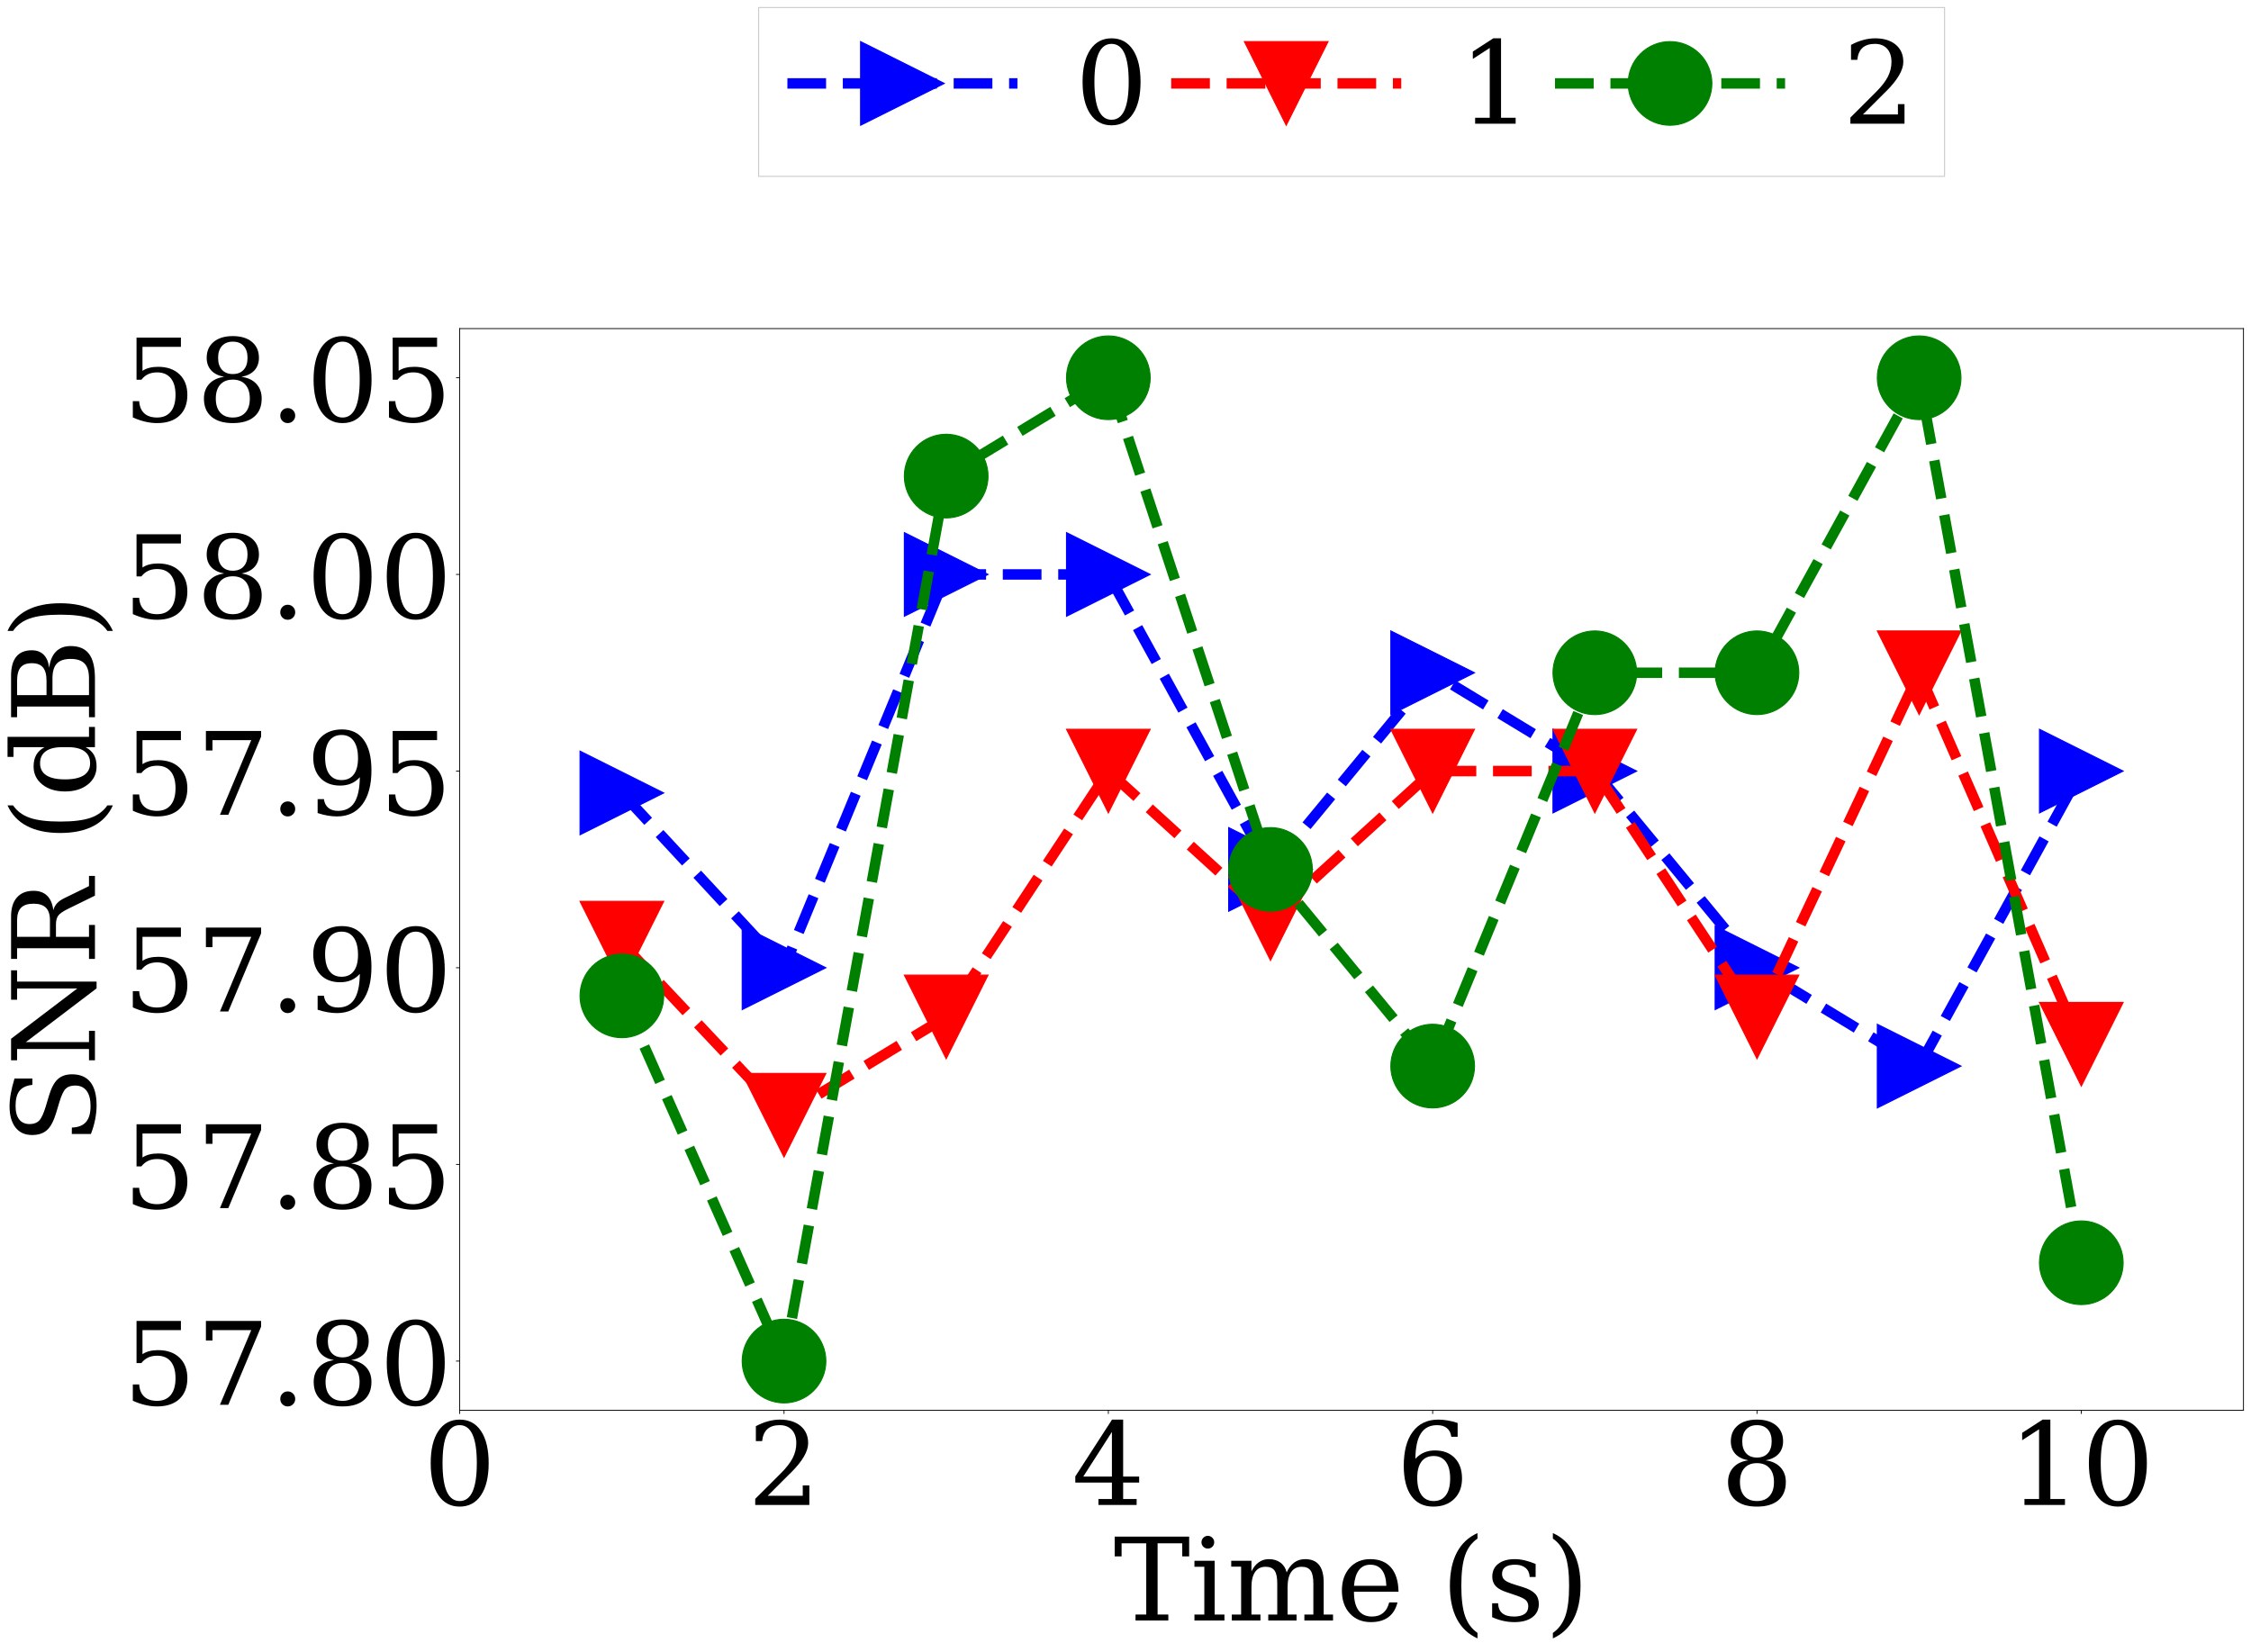
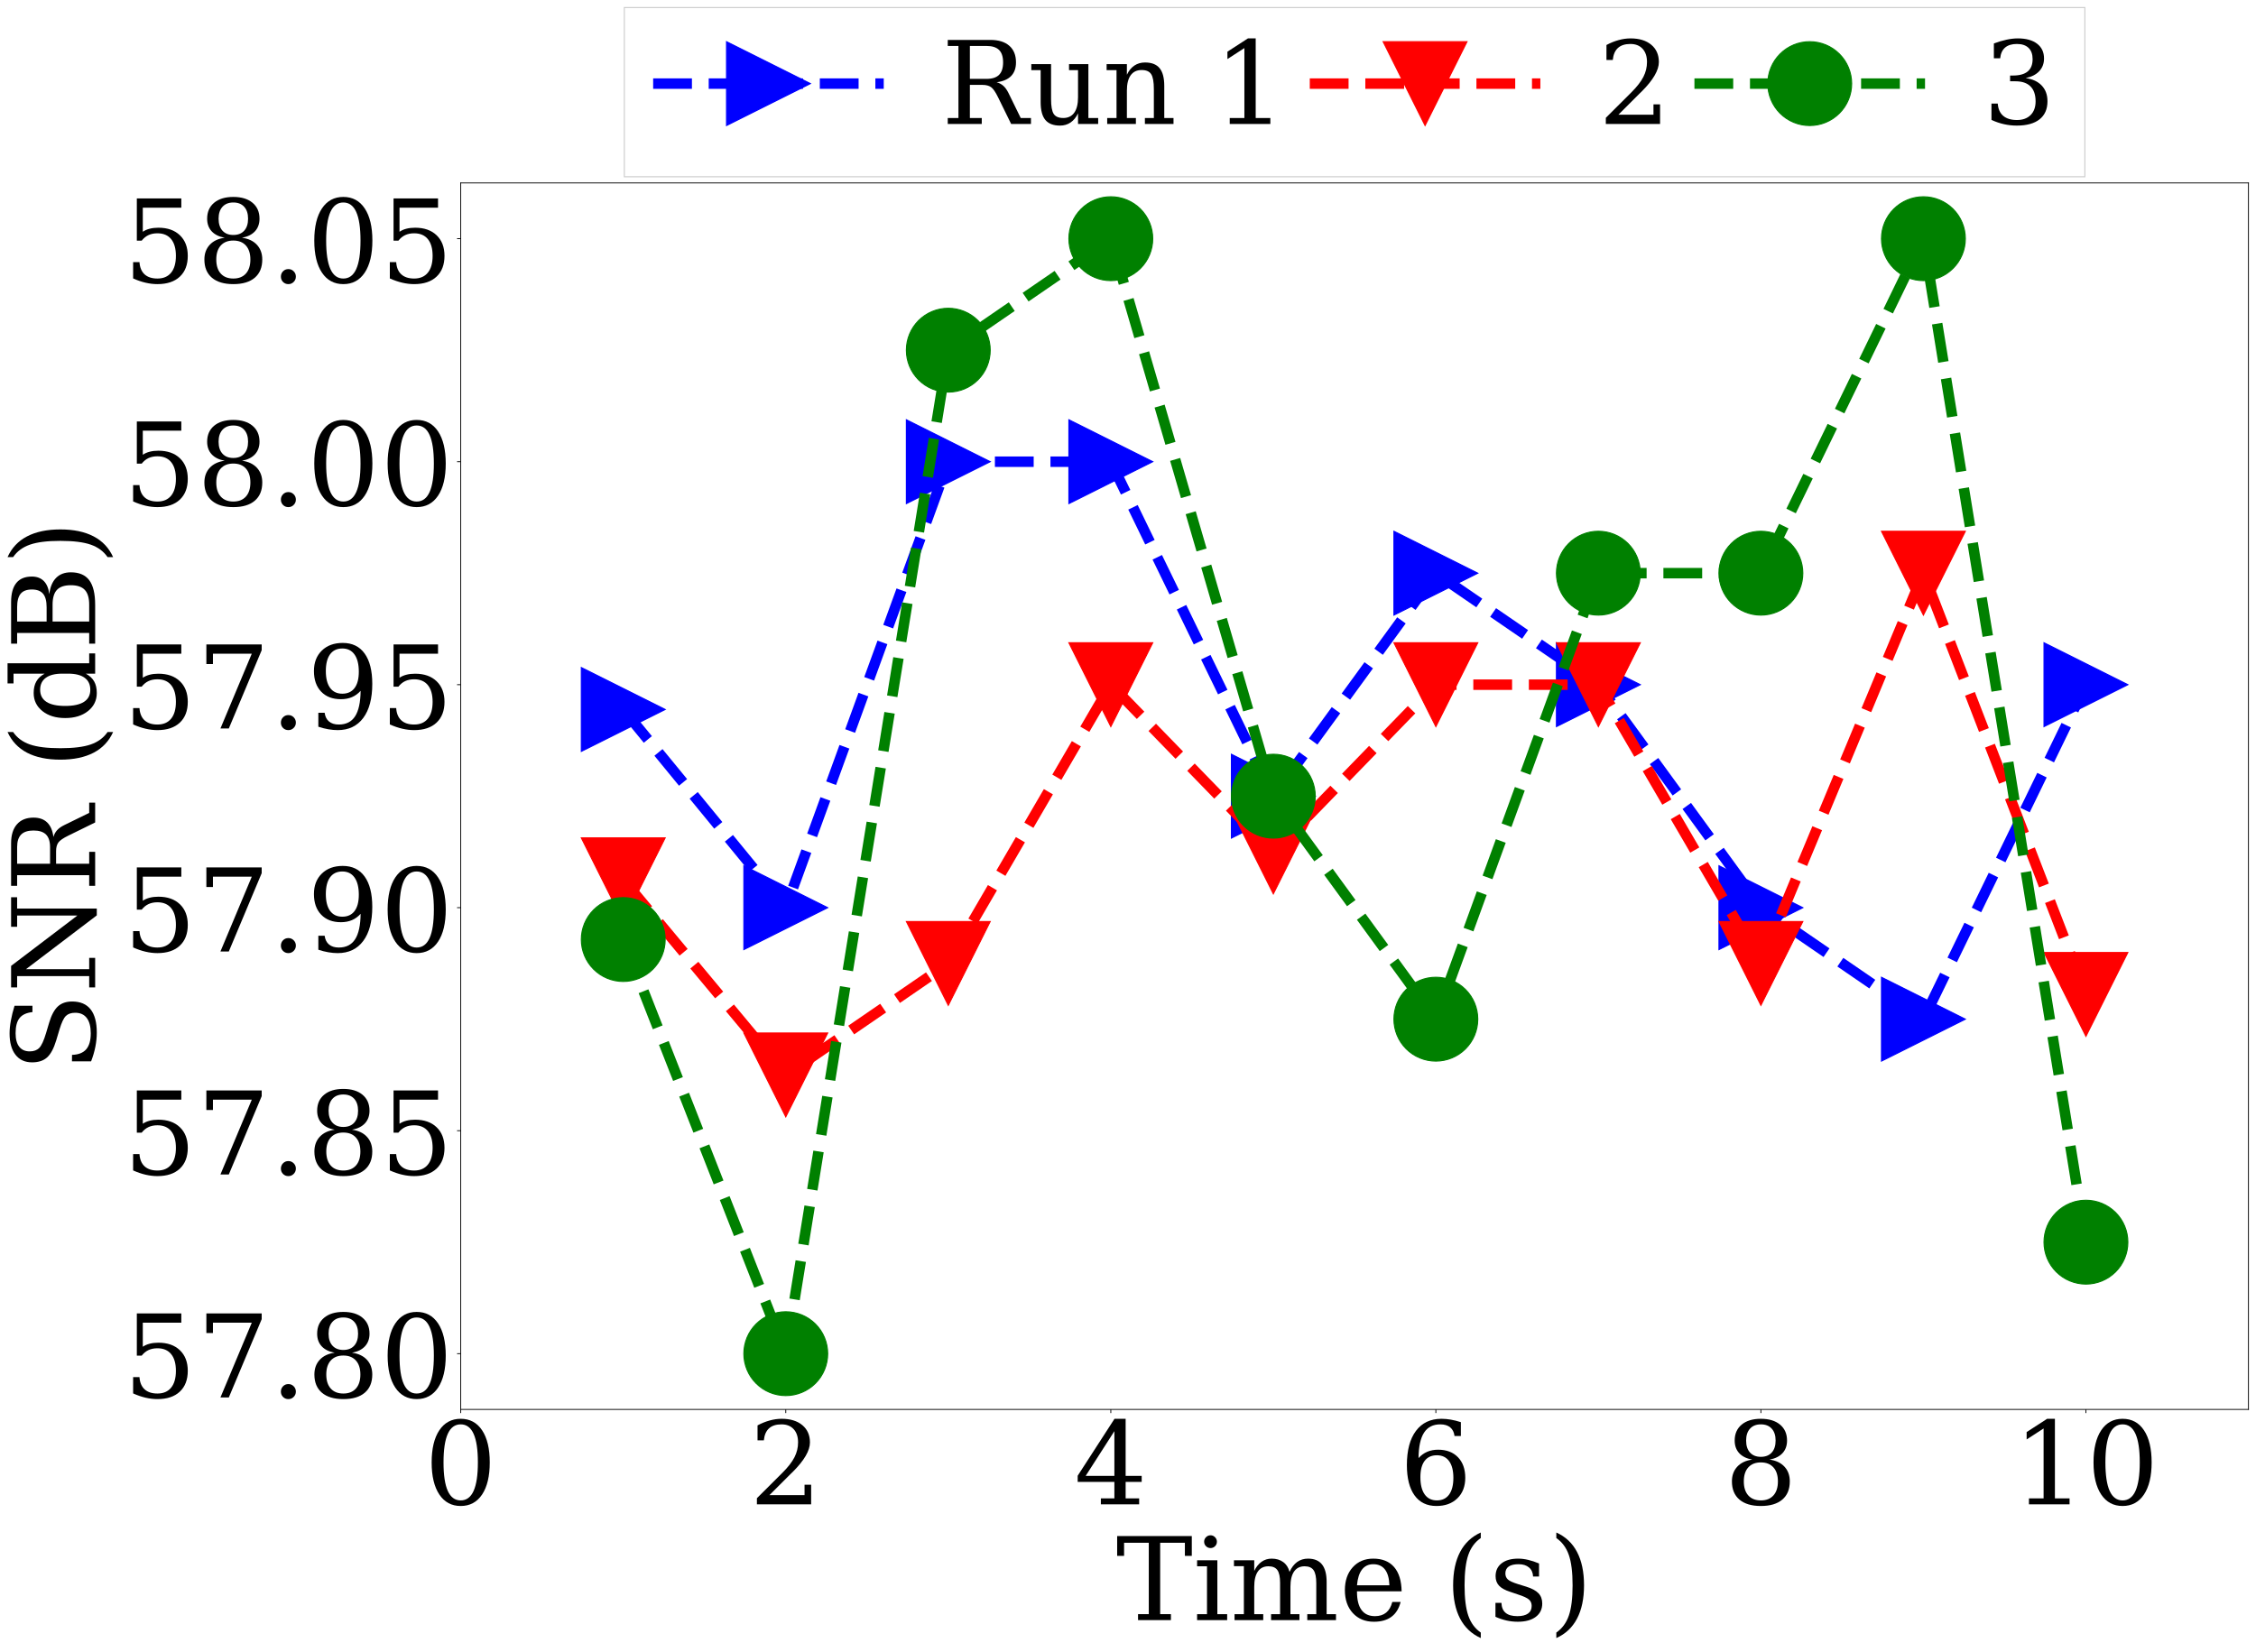
- <svg xmlns="http://www.w3.org/2000/svg" xmlns:xlink="http://www.w3.org/1999/xlink" width="2152.384pt" height="1579.779pt" viewBox="0 0 2152.384 1579.779" version="1.1">
+ <svg xmlns="http://www.w3.org/2000/svg" xmlns:xlink="http://www.w3.org/1999/xlink" width="2152.384pt" height="1576.045pt" viewBox="0 0 2152.384 1576.045" version="1.1">
  <defs>
    <style type="text/css">*{stroke-linejoin: round; stroke-linecap: butt}</style>
  </defs>
  <g id="figure_1">
    <g id="patch_1">
-       <path d="M 0 1579.779  L 2152.384 1579.779  L 2152.384 0  L 0 0  z " style="fill: #ffffff; stroke: #ffffff; stroke-linejoin: miter" />
+       <path d="M 0 1576.045  L 2152.384 1576.045  L 2152.384 0  L 0 0  z " style="fill: #ffffff; stroke: #ffffff; stroke-linejoin: miter" />
    </g>
    <g id="axes_1">
      <g id="patch_2">
-         <path d="M 439.569 1348.66  L 2145.184 1348.66  L 2145.184 314.245  L 439.569 314.245  z " style="fill: #ffffff" />
+         <path d="M 439.569 1344.927  L 2145.184 1344.927  L 2145.184 174.568  L 439.569 174.568  z " style="fill: #ffffff" />
      </g>
      <g id="matplotlib.axis_1">
        <g id="xtick_1">
          <g id="line2d_1">
            <defs>
-               <path id="mdebd67754e" d="M 0 0  L 0 3.5  " style="stroke: #000000; stroke-width: 0.8" />
-             </defs>
-             <g>
-               <use xlink:href="#mdebd67754e" x="439.569" y="1348.66" style="stroke: #000000; stroke-width: 0.8" />
+               <path id="m91eb79697f" d="M 0 0  L 0 3.5  " style="stroke: #000000; stroke-width: 0.8" />
+             </defs>
+             <g>
+               <use xlink:href="#m91eb79697f" x="439.569" y="1344.927" style="stroke: #000000; stroke-width: 0.8" />
            </g>
          </g>
          <g id="text_1">
-             <g transform="translate(404.575 1439.243) scale(1.1 -1.1)">
+             <g transform="translate(404.575 1435.509) scale(1.1 -1.1)">
              <defs>
                <path id="DejaVuSerif-30" d="M 2034 219  Q 2513 219 2750 744  Q 2988 1269 2988 2328  Q 2988 3391 2750 3916  Q 2513 4441 2034 4441  Q 1556 4441 1318 3916  Q 1081 3391 1081 2328  Q 1081 1269 1318 744  Q 1556 219 2034 219  z M 2034 -91  Q 1275 -91 848 546  Q 422 1184 422 2328  Q 422 3475 848 4112  Q 1275 4750 2034 4750  Q 2797 4750 3222 4112  Q 3647 3475 3647 2328  Q 3647 1184 3222 546  Q 2797 -91 2034 -91  z " transform="scale(0.015625)" />
              </defs>
              <use xlink:href="#DejaVuSerif-30" />
            </g>
          </g>
        </g>
        <g id="xtick_2">
          <g id="line2d_2">
            <g>
-               <use xlink:href="#mdebd67754e" x="749.681" y="1348.66" style="stroke: #000000; stroke-width: 0.8" />
+               <use xlink:href="#m91eb79697f" x="749.681" y="1344.927" style="stroke: #000000; stroke-width: 0.8" />
            </g>
          </g>
          <g id="text_2">
-             <g transform="translate(714.6868 1439.243) scale(1.1 -1.1)">
+             <g transform="translate(714.6868 1435.509) scale(1.1 -1.1)">
              <defs>
                <path id="DejaVuSerif-32" d="M 819 3553  L 469 3553  L 469 4384  Q 803 4563 1142 4656  Q 1481 4750 1806 4750  Q 2534 4750 2956 4397  Q 3378 4044 3378 3438  Q 3378 2753 2422 1800  Q 2347 1728 2309 1691  L 1131 513  L 3078 513  L 3078 1088  L 3444 1088  L 3444 0  L 434 0  L 434 341  L 1850 1753  Q 2319 2222 2519 2614  Q 2719 3006 2719 3438  Q 2719 3909 2473 4175  Q 2228 4441 1797 4441  Q 1350 4441 1106 4219  Q 863 3997 819 3553  z " transform="scale(0.015625)" />
              </defs>
              <use xlink:href="#DejaVuSerif-32" />
            </g>
          </g>
        </g>
        <g id="xtick_3">
          <g id="line2d_3">
            <g>
-               <use xlink:href="#mdebd67754e" x="1059.792" y="1348.66" style="stroke: #000000; stroke-width: 0.8" />
+               <use xlink:href="#m91eb79697f" x="1059.792" y="1344.927" style="stroke: #000000; stroke-width: 0.8" />
            </g>
          </g>
          <g id="text_3">
-             <g transform="translate(1024.799 1439.243) scale(1.1 -1.1)">
+             <g transform="translate(1024.799 1435.509) scale(1.1 -1.1)">
              <defs>
                <path id="DejaVuSerif-34" d="M 2234 1581  L 2234 4063  L 641 1581  L 2234 1581  z M 3609 0  L 1484 0  L 1484 331  L 2234 331  L 2234 1247  L 197 1247  L 197 1588  L 2241 4750  L 2859 4750  L 2859 1581  L 3750 1581  L 3750 1247  L 2859 1247  L 2859 331  L 3609 331  L 3609 0  z " transform="scale(0.015625)" />
              </defs>
              <use xlink:href="#DejaVuSerif-34" />
            </g>
          </g>
        </g>
        <g id="xtick_4">
          <g id="line2d_4">
            <g>
-               <use xlink:href="#mdebd67754e" x="1369.904" y="1348.66" style="stroke: #000000; stroke-width: 0.8" />
+               <use xlink:href="#m91eb79697f" x="1369.904" y="1344.927" style="stroke: #000000; stroke-width: 0.8" />
            </g>
          </g>
          <g id="text_4">
-             <g transform="translate(1334.91 1439.243) scale(1.1 -1.1)">
+             <g transform="translate(1334.91 1435.509) scale(1.1 -1.1)">
              <defs>
                <path id="DejaVuSerif-36" d="M 2094 219  Q 2534 219 2771 542  Q 3009 866 3009 1472  Q 3009 2078 2771 2401  Q 2534 2725 2094 2725  Q 1647 2725 1412 2412  Q 1178 2100 1178 1509  Q 1178 888 1415 553  Q 1653 219 2094 219  z M 1075 2569  Q 1288 2803 1556 2918  Q 1825 3034 2163 3034  Q 2859 3034 3264 2615  Q 3669 2197 3669 1472  Q 3669 763 3233 336  Q 2797 -91 2069 -91  Q 1278 -91 853 498  Q 428 1088 428 2181  Q 428 3406 931 4078  Q 1434 4750 2350 4750  Q 2597 4750 2869 4703  Q 3141 4656 3425 4563  L 3425 3794  L 3072 3794  Q 3034 4109 2831 4275  Q 2628 4441 2284 4441  Q 1678 4441 1381 3981  Q 1084 3522 1075 2569  z " transform="scale(0.015625)" />
              </defs>
              <use xlink:href="#DejaVuSerif-36" />
            </g>
          </g>
        </g>
        <g id="xtick_5">
          <g id="line2d_5">
            <g>
-               <use xlink:href="#mdebd67754e" x="1680.016" y="1348.66" style="stroke: #000000; stroke-width: 0.8" />
+               <use xlink:href="#m91eb79697f" x="1680.016" y="1344.927" style="stroke: #000000; stroke-width: 0.8" />
            </g>
          </g>
          <g id="text_5">
-             <g transform="translate(1645.022 1439.243) scale(1.1 -1.1)">
+             <g transform="translate(1645.022 1435.509) scale(1.1 -1.1)">
              <defs>
                <path id="DejaVuSerif-38" d="M 2981 1275  Q 2981 1775 2732 2051  Q 2484 2328 2034 2328  Q 1584 2328 1336 2051  Q 1088 1775 1088 1275  Q 1088 772 1336 495  Q 1584 219 2034 219  Q 2484 219 2732 495  Q 2981 772 2981 1275  z M 2853 3541  Q 2853 3966 2637 4203  Q 2422 4441 2034 4441  Q 1650 4441 1433 4203  Q 1216 3966 1216 3541  Q 1216 3113 1433 2875  Q 1650 2638 2034 2638  Q 2422 2638 2637 2875  Q 2853 3113 2853 3541  z M 2516 2484  Q 3047 2413 3344 2092  Q 3641 1772 3641 1275  Q 3641 619 3225 264  Q 2809 -91 2034 -91  Q 1263 -91 845 264  Q 428 619 428 1275  Q 428 1772 725 2092  Q 1022 2413 1556 2484  Q 1084 2569 832 2842  Q 581 3116 581 3541  Q 581 4103 968 4426  Q 1356 4750 2034 4750  Q 2713 4750 3100 4426  Q 3488 4103 3488 3541  Q 3488 3116 3236 2842  Q 2984 2569 2516 2484  z " transform="scale(0.015625)" />
              </defs>
              <use xlink:href="#DejaVuSerif-38" />
            </g>
          </g>
        </g>
        <g id="xtick_6">
          <g id="line2d_6">
            <g>
-               <use xlink:href="#mdebd67754e" x="1990.128" y="1348.66" style="stroke: #000000; stroke-width: 0.8" />
+               <use xlink:href="#m91eb79697f" x="1990.128" y="1344.927" style="stroke: #000000; stroke-width: 0.8" />
            </g>
          </g>
          <g id="text_6">
-             <g transform="translate(1920.14 1439.243) scale(1.1 -1.1)">
+             <g transform="translate(1920.14 1435.509) scale(1.1 -1.1)">
              <defs>
                <path id="DejaVuSerif-31" d="M 909 0  L 909 331  L 1722 331  L 1722 4213  L 781 3603  L 781 4013  L 1919 4750  L 2350 4750  L 2350 331  L 3163 331  L 3163 0  L 909 0  z " transform="scale(0.015625)" />
              </defs>
              <use xlink:href="#DejaVuSerif-31" />
              <use xlink:href="#DejaVuSerif-30" x="63.623" />
            </g>
          </g>
        </g>
        <g id="text_7">
-           <g transform="translate(1064.771 1549.703) scale(1.1 -1.1)">
+           <g transform="translate(1064.771 1545.969) scale(1.1 -1.1)">
            <defs>
              <path id="DejaVuSerif-54" d="M 1222 0  L 1222 331  L 1819 331  L 1819 4294  L 447 4294  L 447 3566  L 63 3566  L 63 4666  L 4206 4666  L 4206 3566  L 3822 3566  L 3822 4294  L 2450 4294  L 2450 331  L 3047 331  L 3047 0  L 1222 0  z " transform="scale(0.015625)" />
              <path id="DejaVuSerif-69" d="M 622 4353  Q 622 4497 726 4603  Q 831 4709 978 4709  Q 1122 4709 1226 4603  Q 1331 4497 1331 4353  Q 1331 4206 1228 4103  Q 1125 4000 978 4000  Q 831 4000 726 4103  Q 622 4206 622 4353  z M 1356 331  L 1900 331  L 1900 0  L 231 0  L 231 331  L 781 331  L 781 2988  L 231 2988  L 231 3322  L 1356 3322  L 1356 331  z " transform="scale(0.015625)" />
              <path id="DejaVuSerif-6d" d="M 3316 2675  Q 3481 3041 3739 3227  Q 3997 3413 4341 3413  Q 4863 3413 5119 3089  Q 5375 2766 5375 2113  L 5375 331  L 5894 331  L 5894 0  L 4300 0  L 4300 331  L 4800 331  L 4800 2047  Q 4800 2556 4650 2772  Q 4500 2988 4153 2988  Q 3769 2988 3567 2697  Q 3366 2406 3366 1850  L 3366 331  L 3866 331  L 3866 0  L 2291 0  L 2291 331  L 2791 331  L 2791 2069  Q 2791 2566 2641 2777  Q 2491 2988 2144 2988  Q 1759 2988 1557 2697  Q 1356 2406 1356 1850  L 1356 331  L 1856 331  L 1856 0  L 263 0  L 263 331  L 781 331  L 781 2994  L 231 2994  L 231 3322  L 1356 3322  L 1356 2731  Q 1516 3063 1762 3238  Q 2009 3413 2322 3413  Q 2709 3413 2968 3220  Q 3228 3028 3316 2675  z " transform="scale(0.015625)" />
              <path id="DejaVuSerif-65" d="M 3469 1600  L 991 1600  L 991 1575  Q 991 903 1244 561  Q 1497 219 1991 219  Q 2369 219 2611 417  Q 2853 616 2950 1006  L 3413 1006  Q 3275 459 2904 184  Q 2534 -91 1931 -91  Q 1203 -91 761 389  Q 319 869 319 1663  Q 319 2450 753 2931  Q 1188 3413 1894 3413  Q 2647 3413 3050 2948  Q 3453 2484 3469 1600  z M 2791 1931  Q 2772 2513 2545 2808  Q 2319 3103 1894 3103  Q 1497 3103 1269 2806  Q 1041 2509 991 1931  L 2791 1931  z " transform="scale(0.015625)" />
              <path id="DejaVuSerif-20" transform="scale(0.015625)" />
              <path id="DejaVuSerif-28" d="M 2041 -997  Q 1281 -656 893 83  Q 506 822 506 1931  Q 506 3044 893 3783  Q 1281 4522 2041 4863  L 2041 4556  Q 1559 4225 1350 3623  Q 1141 3022 1141 1931  Q 1141 844 1350 242  Q 1559 -359 2041 -691  L 2041 -997  z " transform="scale(0.015625)" />
              <path id="DejaVuSerif-73" d="M 359 184  L 359 959  L 691 959  Q 703 588 923 403  Q 1144 219 1575 219  Q 1963 219 2166 364  Q 2369 509 2369 788  Q 2369 1006 2220 1140  Q 2072 1275 1594 1428  L 1178 1569  Q 750 1706 558 1912  Q 366 2119 366 2438  Q 366 2894 700 3153  Q 1034 3413 1625 3413  Q 1888 3413 2178 3344  Q 2469 3275 2778 3144  L 2778 2419  L 2447 2419  Q 2434 2741 2221 2922  Q 2009 3103 1644 3103  Q 1281 3103 1095 2975  Q 909 2847 909 2591  Q 909 2381 1050 2254  Q 1191 2128 1613 1997  L 2069 1856  Q 2541 1709 2748 1489  Q 2956 1269 2956 922  Q 2956 450 2595 179  Q 2234 -91 1600 -91  Q 1278 -91 972 -22  Q 666 47 359 184  z " transform="scale(0.015625)" />
              <path id="DejaVuSerif-29" d="M 453 -997  L 453 -691  Q 934 -359 1145 242  Q 1356 844 1356 1931  Q 1356 3022 1145 3623  Q 934 4225 453 4556  L 453 4863  Q 1216 4522 1603 3783  Q 1991 3044 1991 1931  Q 1991 822 1603 83  Q 1216 -656 453 -997  z " transform="scale(0.015625)" />
            </defs>
            <use xlink:href="#DejaVuSerif-54" />
            <use xlink:href="#DejaVuSerif-69" x="66.699" />
            <use xlink:href="#DejaVuSerif-6d" x="98.682" />
            <use xlink:href="#DejaVuSerif-65" x="193.506" />
            <use xlink:href="#DejaVuSerif-20" x="252.686" />
            <use xlink:href="#DejaVuSerif-28" x="284.473" />
            <use xlink:href="#DejaVuSerif-73" x="323.486" />
            <use xlink:href="#DejaVuSerif-29" x="374.805" />
          </g>
        </g>
      </g>
      <g id="matplotlib.axis_2">
        <g id="ytick_1">
          <g id="line2d_7">
            <defs>
-               <path id="m98240da09f" d="M 0 0  L -3.5 0  " style="stroke: #000000; stroke-width: 0.8" />
-             </defs>
-             <g>
-               <use xlink:href="#m98240da09f" x="439.569" y="1301.641" style="stroke: #000000; stroke-width: 0.8" />
+               <path id="mf459b02044" d="M 0 0  L -3.5 0  " style="stroke: #000000; stroke-width: 0.8" />
+             </defs>
+             <g>
+               <use xlink:href="#mf459b02044" x="439.569" y="1291.728" style="stroke: #000000; stroke-width: 0.8" />
            </g>
          </g>
          <g id="text_8">
-             <g transform="translate(117.6594 1343.433) scale(1.1 -1.1)">
+             <g transform="translate(117.6594 1333.52) scale(1.1 -1.1)">
              <defs>
                <path id="DejaVuSerif-35" d="M 3219 4666  L 3219 4153  L 1081 4153  L 1081 2816  Q 1244 2928 1461 2984  Q 1678 3041 1947 3041  Q 2703 3041 3140 2622  Q 3578 2203 3578 1478  Q 3578 738 3136 323  Q 2694 -91 1894 -91  Q 1572 -91 1234 -12  Q 897 66 544 225  L 544 1131  L 897 1131  Q 925 688 1179 453  Q 1434 219 1894 219  Q 2388 219 2653 544  Q 2919 869 2919 1478  Q 2919 2084 2655 2407  Q 2391 2731 1894 2731  Q 1613 2731 1398 2631  Q 1184 2531 1019 2322  L 750 2322  L 750 4666  L 3219 4666  z " transform="scale(0.015625)" />
                <path id="DejaVuSerif-37" d="M 3609 4347  L 1784 0  L 1319 0  L 3059 4153  L 903 4153  L 903 3578  L 538 3578  L 538 4666  L 3609 4666  L 3609 4347  z " transform="scale(0.015625)" />
                <path id="DejaVuSerif-2e" d="M 603 325  Q 603 500 722 622  Q 841 744 1019 744  Q 1191 744 1312 622  Q 1434 500 1434 325  Q 1434 153 1312 31  Q 1191 -91 1019 -91  Q 841 -91 722 29  Q 603 150 603 325  z " transform="scale(0.015625)" />
              </defs>
              <use xlink:href="#DejaVuSerif-35" />
              <use xlink:href="#DejaVuSerif-37" x="63.623" />
              <use xlink:href="#DejaVuSerif-2e" x="127.246" />
              <use xlink:href="#DejaVuSerif-38" x="159.033" />
              <use xlink:href="#DejaVuSerif-30" x="222.656" />
            </g>
          </g>
        </g>
        <g id="ytick_2">
          <g id="line2d_8">
            <g>
-               <use xlink:href="#m98240da09f" x="439.569" y="1113.566" style="stroke: #000000; stroke-width: 0.8" />
+               <use xlink:href="#mf459b02044" x="439.569" y="1078.936" style="stroke: #000000; stroke-width: 0.8" />
            </g>
          </g>
          <g id="text_9">
-             <g transform="translate(117.6594 1155.357) scale(1.1 -1.1)">
+             <g transform="translate(117.6594 1120.727) scale(1.1 -1.1)">
              <use xlink:href="#DejaVuSerif-35" />
              <use xlink:href="#DejaVuSerif-37" x="63.623" />
              <use xlink:href="#DejaVuSerif-2e" x="127.246" />
              <use xlink:href="#DejaVuSerif-38" x="159.033" />
              <use xlink:href="#DejaVuSerif-35" x="222.656" />
            </g>
          </g>
        </g>
        <g id="ytick_3">
          <g id="line2d_9">
            <g>
-               <use xlink:href="#m98240da09f" x="439.569" y="925.491" style="stroke: #000000; stroke-width: 0.8" />
+               <use xlink:href="#mf459b02044" x="439.569" y="866.144" style="stroke: #000000; stroke-width: 0.8" />
            </g>
          </g>
          <g id="text_10">
-             <g transform="translate(117.6594 967.282) scale(1.1 -1.1)">
+             <g transform="translate(117.6594 907.935) scale(1.1 -1.1)">
              <defs>
                <path id="DejaVuSerif-39" d="M 2994 2091  Q 2784 1856 2512 1740  Q 2241 1625 1900 1625  Q 1206 1625 804 2044  Q 403 2463 403 3188  Q 403 3897 839 4323  Q 1275 4750 2003 4750  Q 2794 4750 3217 4161  Q 3641 3572 3641 2478  Q 3641 1253 3137 581  Q 2634 -91 1722 -91  Q 1475 -91 1203 -44  Q 931 3 647 97  L 647 872  L 997 872  Q 1038 556 1241 387  Q 1444 219 1784 219  Q 2391 219 2687 676  Q 2984 1134 2994 2091  z M 1978 4441  Q 1534 4441 1298 4117  Q 1063 3794 1063 3188  Q 1063 2581 1298 2256  Q 1534 1931 1978 1931  Q 2422 1931 2658 2245  Q 2894 2559 2894 3150  Q 2894 3772 2656 4106  Q 2419 4441 1978 4441  z " transform="scale(0.015625)" />
              </defs>
              <use xlink:href="#DejaVuSerif-35" />
              <use xlink:href="#DejaVuSerif-37" x="63.623" />
              <use xlink:href="#DejaVuSerif-2e" x="127.246" />
              <use xlink:href="#DejaVuSerif-39" x="159.033" />
              <use xlink:href="#DejaVuSerif-30" x="222.656" />
            </g>
          </g>
        </g>
        <g id="ytick_4">
          <g id="line2d_10">
            <g>
-               <use xlink:href="#m98240da09f" x="439.569" y="737.415" style="stroke: #000000; stroke-width: 0.8" />
+               <use xlink:href="#mf459b02044" x="439.569" y="653.351" style="stroke: #000000; stroke-width: 0.8" />
            </g>
          </g>
          <g id="text_11">
-             <g transform="translate(117.6594 779.2065) scale(1.1 -1.1)">
+             <g transform="translate(117.6594 695.1425) scale(1.1 -1.1)">
              <use xlink:href="#DejaVuSerif-35" />
              <use xlink:href="#DejaVuSerif-37" x="63.623" />
              <use xlink:href="#DejaVuSerif-2e" x="127.246" />
              <use xlink:href="#DejaVuSerif-39" x="159.033" />
              <use xlink:href="#DejaVuSerif-35" x="222.656" />
            </g>
          </g>
        </g>
        <g id="ytick_5">
          <g id="line2d_11">
            <g>
-               <use xlink:href="#m98240da09f" x="439.569" y="549.34" style="stroke: #000000; stroke-width: 0.8" />
+               <use xlink:href="#mf459b02044" x="439.569" y="440.559" style="stroke: #000000; stroke-width: 0.8" />
            </g>
          </g>
          <g id="text_12">
-             <g transform="translate(117.6594 591.131) scale(1.1 -1.1)">
+             <g transform="translate(117.6594 482.3501) scale(1.1 -1.1)">
              <use xlink:href="#DejaVuSerif-35" />
              <use xlink:href="#DejaVuSerif-38" x="63.623" />
              <use xlink:href="#DejaVuSerif-2e" x="127.246" />
              <use xlink:href="#DejaVuSerif-30" x="159.033" />
              <use xlink:href="#DejaVuSerif-30" x="222.656" />
            </g>
          </g>
        </g>
        <g id="ytick_6">
          <g id="line2d_12">
            <g>
-               <use xlink:href="#m98240da09f" x="439.569" y="361.264" style="stroke: #000000; stroke-width: 0.8" />
+               <use xlink:href="#mf459b02044" x="439.569" y="227.766" style="stroke: #000000; stroke-width: 0.8" />
            </g>
          </g>
          <g id="text_13">
-             <g transform="translate(117.6594 403.0556) scale(1.1 -1.1)">
+             <g transform="translate(117.6594 269.5576) scale(1.1 -1.1)">
              <use xlink:href="#DejaVuSerif-35" />
              <use xlink:href="#DejaVuSerif-38" x="63.623" />
              <use xlink:href="#DejaVuSerif-2e" x="127.246" />
              <use xlink:href="#DejaVuSerif-30" x="159.033" />
              <use xlink:href="#DejaVuSerif-35" x="222.656" />
            </g>
          </g>
        </g>
        <g id="text_14">
-           <g transform="translate(90.78281 1094.688) rotate(-90) scale(1.1 -1.1)">
+           <g transform="translate(90.78281 1022.983) rotate(-90) scale(1.1 -1.1)">
            <defs>
              <path id="DejaVuSerif-53" d="M 594 225  L 594 1288  L 953 1284  Q 969 753 1261 498  Q 1553 244 2150 244  Q 2706 244 2998 464  Q 3291 684 3291 1106  Q 3291 1444 3114 1625  Q 2938 1806 2369 1978  L 1753 2163  Q 1084 2366 811 2669  Q 538 2972 538 3500  Q 538 4094 959 4422  Q 1381 4750 2144 4750  Q 2469 4750 2856 4679  Q 3244 4609 3681 4475  L 3681 3481  L 3328 3481  Q 3275 3975 2998 4195  Q 2722 4416 2156 4416  Q 1663 4416 1405 4214  Q 1147 4013 1147 3628  Q 1147 3294 1340 3103  Q 1534 2913 2163 2725  L 2741 2553  Q 3375 2363 3645 2067  Q 3916 1772 3916 1275  Q 3916 597 3481 253  Q 3047 -91 2188 -91  Q 1803 -91 1404 -12  Q 1006 66 594 225  z " transform="scale(0.015625)" />
              <path id="DejaVuSerif-4e" d="M 313 0  L 313 331  L 941 331  L 941 4331  L 313 4331  L 313 4666  L 1509 4666  L 4306 984  L 4306 4331  L 3681 4331  L 3681 4666  L 5319 4666  L 5319 4331  L 4691 4331  L 4691 -91  L 4313 -91  L 1325 3841  L 1325 331  L 1953 331  L 1953 0  L 313 0  z " transform="scale(0.015625)" />
              <path id="DejaVuSerif-52" d="M 3066 2316  Q 3284 2256 3442 2114  Q 3600 1972 3725 1716  L 4403 331  L 4972 331  L 4972 0  L 3872 0  L 3144 1484  Q 2934 1916 2759 2042  Q 2584 2169 2278 2169  L 1581 2169  L 1581 331  L 2241 331  L 2241 0  L 353 0  L 353 331  L 947 331  L 947 4331  L 353 4331  L 353 4666  L 2719 4666  Q 3400 4666 3770 4341  Q 4141 4016 4141 3419  Q 4141 2938 3870 2661  Q 3600 2384 3066 2316  z M 1581 2503  L 2503 2503  Q 2975 2503 3200 2726  Q 3425 2950 3425 3419  Q 3425 3888 3200 4109  Q 2975 4331 2503 4331  L 1581 4331  L 1581 2503  z " transform="scale(0.015625)" />
              <path id="DejaVuSerif-64" d="M 3359 331  L 3909 331  L 3909 0  L 2784 0  L 2784 519  Q 2616 206 2355 57  Q 2094 -91 1709 -91  Q 1097 -91 708 395  Q 319 881 319 1663  Q 319 2444 706 2928  Q 1094 3413 1709 3413  Q 2094 3413 2355 3264  Q 2616 3116 2784 2803  L 2784 4531  L 2241 4531  L 2241 4863  L 3359 4863  L 3359 331  z M 2784 1497  L 2784 1825  Q 2784 2422 2554 2737  Q 2325 3053 1888 3053  Q 1444 3053 1217 2703  Q 991 2353 991 1663  Q 991 975 1217 622  Q 1444 269 1888 269  Q 2325 269 2554 583  Q 2784 897 2784 1497  z " transform="scale(0.015625)" />
              <path id="DejaVuSerif-42" d="M 1581 331  L 2516 331  Q 3078 331 3337 575  Q 3597 819 3597 1350  Q 3597 1878 3339 2120  Q 3081 2363 2516 2363  L 1581 2363  L 1581 331  z M 1581 2694  L 2375 2694  Q 2888 2694 3123 2891  Q 3359 3088 3359 3513  Q 3359 3941 3123 4136  Q 2888 4331 2375 4331  L 1581 4331  L 1581 2694  z M 353 0  L 353 331  L 947 331  L 947 4331  L 353 4331  L 353 4666  L 2656 4666  Q 3363 4666 3720 4377  Q 4078 4088 4078 3513  Q 4078 3097 3829 2850  Q 3581 2603 3103 2547  Q 3697 2472 4005 2167  Q 4313 1863 4313 1350  Q 4313 656 3875 328  Q 3438 0 2509 0  L 353 0  z " transform="scale(0.015625)" />
            </defs>
            <use xlink:href="#DejaVuSerif-53" />
            <use xlink:href="#DejaVuSerif-4e" x="68.506" />
            <use xlink:href="#DejaVuSerif-52" x="156.006" />
            <use xlink:href="#DejaVuSerif-20" x="231.299" />
            <use xlink:href="#DejaVuSerif-28" x="263.086" />
            <use xlink:href="#DejaVuSerif-64" x="302.1" />
            <use xlink:href="#DejaVuSerif-42" x="366.113" />
            <use xlink:href="#DejaVuSerif-29" x="439.6" />
          </g>
        </g>
      </g>
      <g id="line2d_13">
-         <path d="M 594.625 758.312  L 749.681 925.491  L 904.736 549.34  L 1059.792 549.34  L 1214.848 831.453  L 1369.904 643.377  L 1524.96 737.415  L 1680.016 925.491  L 1835.072 1019.528  L 1990.128 737.415  " clip-path="url(#p1ca4a41c9a)" style="fill: none; stroke-dasharray: 37,16; stroke-dashoffset: 0; stroke: #0000ff; stroke-width: 10" />
+         <path d="M 594.625 676.995  L 749.681 866.144  L 904.736 440.559  L 1059.792 440.559  L 1214.848 759.747  L 1369.904 546.955  L 1524.96 653.351  L 1680.016 866.144  L 1835.072 972.54  L 1990.128 653.351  " clip-path="url(#p1f5a3d2b86)" style="fill: none; stroke-dasharray: 37,16; stroke-dashoffset: 0; stroke: #0000ff; stroke-width: 10" />
        <defs>
-           <path id="mec35e3b775" d="M 40 0  L -40 -40  L -40 40  z " style="stroke: #0000ff; stroke-linejoin: miter" />
+           <path id="m70ba16b1a6" d="M 40 0  L -40 -40  L -40 40  z " style="stroke: #0000ff; stroke-linejoin: miter" />
        </defs>
-         <g clip-path="url(#p1ca4a41c9a)">
-           <use xlink:href="#mec35e3b775" x="594.625" y="758.312" style="fill: #0000ff; stroke: #0000ff; stroke-linejoin: miter" />
-           <use xlink:href="#mec35e3b775" x="749.681" y="925.491" style="fill: #0000ff; stroke: #0000ff; stroke-linejoin: miter" />
-           <use xlink:href="#mec35e3b775" x="904.736" y="549.34" style="fill: #0000ff; stroke: #0000ff; stroke-linejoin: miter" />
-           <use xlink:href="#mec35e3b775" x="1059.792" y="549.34" style="fill: #0000ff; stroke: #0000ff; stroke-linejoin: miter" />
-           <use xlink:href="#mec35e3b775" x="1214.848" y="831.453" style="fill: #0000ff; stroke: #0000ff; stroke-linejoin: miter" />
-           <use xlink:href="#mec35e3b775" x="1369.904" y="643.377" style="fill: #0000ff; stroke: #0000ff; stroke-linejoin: miter" />
-           <use xlink:href="#mec35e3b775" x="1524.96" y="737.415" style="fill: #0000ff; stroke: #0000ff; stroke-linejoin: miter" />
-           <use xlink:href="#mec35e3b775" x="1680.016" y="925.491" style="fill: #0000ff; stroke: #0000ff; stroke-linejoin: miter" />
-           <use xlink:href="#mec35e3b775" x="1835.072" y="1019.528" style="fill: #0000ff; stroke: #0000ff; stroke-linejoin: miter" />
-           <use xlink:href="#mec35e3b775" x="1990.128" y="737.415" style="fill: #0000ff; stroke: #0000ff; stroke-linejoin: miter" />
+         <g clip-path="url(#p1f5a3d2b86)">
+           <use xlink:href="#m70ba16b1a6" x="594.625" y="676.995" style="fill: #0000ff; stroke: #0000ff; stroke-linejoin: miter" />
+           <use xlink:href="#m70ba16b1a6" x="749.681" y="866.144" style="fill: #0000ff; stroke: #0000ff; stroke-linejoin: miter" />
+           <use xlink:href="#m70ba16b1a6" x="904.736" y="440.559" style="fill: #0000ff; stroke: #0000ff; stroke-linejoin: miter" />
+           <use xlink:href="#m70ba16b1a6" x="1059.792" y="440.559" style="fill: #0000ff; stroke: #0000ff; stroke-linejoin: miter" />
+           <use xlink:href="#m70ba16b1a6" x="1214.848" y="759.747" style="fill: #0000ff; stroke: #0000ff; stroke-linejoin: miter" />
+           <use xlink:href="#m70ba16b1a6" x="1369.904" y="546.955" style="fill: #0000ff; stroke: #0000ff; stroke-linejoin: miter" />
+           <use xlink:href="#m70ba16b1a6" x="1524.96" y="653.351" style="fill: #0000ff; stroke: #0000ff; stroke-linejoin: miter" />
+           <use xlink:href="#m70ba16b1a6" x="1680.016" y="866.144" style="fill: #0000ff; stroke: #0000ff; stroke-linejoin: miter" />
+           <use xlink:href="#m70ba16b1a6" x="1835.072" y="972.54" style="fill: #0000ff; stroke: #0000ff; stroke-linejoin: miter" />
+           <use xlink:href="#m70ba16b1a6" x="1990.128" y="653.351" style="fill: #0000ff; stroke: #0000ff; stroke-linejoin: miter" />
        </g>
      </g>
      <g id="line2d_14">
-         <path d="M 594.625 901.981  L 749.681 1066.547  L 904.736 972.509  L 1059.792 737.415  L 1214.848 878.472  L 1369.904 737.415  L 1524.96 737.415  L 1680.016 972.509  L 1835.072 643.377  L 1990.128 998.631  " clip-path="url(#p1ca4a41c9a)" style="fill: none; stroke-dasharray: 37,16; stroke-dashoffset: 0; stroke: #ff0000; stroke-width: 10" />
+         <path d="M 594.625 839.545  L 749.681 1025.738  L 904.736 919.342  L 1059.792 653.351  L 1214.848 812.945  L 1369.904 653.351  L 1524.96 653.351  L 1680.016 919.342  L 1835.072 546.955  L 1990.128 948.896  " clip-path="url(#p1f5a3d2b86)" style="fill: none; stroke-dasharray: 37,16; stroke-dashoffset: 0; stroke: #ff0000; stroke-width: 10" />
        <defs>
-           <path id="mf522e925df" d="M -0 40  L 40 -40  L -40 -40  z " style="stroke: #ff0000; stroke-linejoin: miter" />
+           <path id="m528846c14c" d="M -0 40  L 40 -40  L -40 -40  z " style="stroke: #ff0000; stroke-linejoin: miter" />
        </defs>
-         <g clip-path="url(#p1ca4a41c9a)">
-           <use xlink:href="#mf522e925df" x="594.625" y="901.981" style="fill: #ff0000; stroke: #ff0000; stroke-linejoin: miter" />
-           <use xlink:href="#mf522e925df" x="749.681" y="1066.547" style="fill: #ff0000; stroke: #ff0000; stroke-linejoin: miter" />
-           <use xlink:href="#mf522e925df" x="904.736" y="972.509" style="fill: #ff0000; stroke: #ff0000; stroke-linejoin: miter" />
-           <use xlink:href="#mf522e925df" x="1059.792" y="737.415" style="fill: #ff0000; stroke: #ff0000; stroke-linejoin: miter" />
-           <use xlink:href="#mf522e925df" x="1214.848" y="878.472" style="fill: #ff0000; stroke: #ff0000; stroke-linejoin: miter" />
-           <use xlink:href="#mf522e925df" x="1369.904" y="737.415" style="fill: #ff0000; stroke: #ff0000; stroke-linejoin: miter" />
-           <use xlink:href="#mf522e925df" x="1524.96" y="737.415" style="fill: #ff0000; stroke: #ff0000; stroke-linejoin: miter" />
-           <use xlink:href="#mf522e925df" x="1680.016" y="972.509" style="fill: #ff0000; stroke: #ff0000; stroke-linejoin: miter" />
-           <use xlink:href="#mf522e925df" x="1835.072" y="643.377" style="fill: #ff0000; stroke: #ff0000; stroke-linejoin: miter" />
-           <use xlink:href="#mf522e925df" x="1990.128" y="998.631" style="fill: #ff0000; stroke: #ff0000; stroke-linejoin: miter" />
+         <g clip-path="url(#p1f5a3d2b86)">
+           <use xlink:href="#m528846c14c" x="594.625" y="839.545" style="fill: #ff0000; stroke: #ff0000; stroke-linejoin: miter" />
+           <use xlink:href="#m528846c14c" x="749.681" y="1025.738" style="fill: #ff0000; stroke: #ff0000; stroke-linejoin: miter" />
+           <use xlink:href="#m528846c14c" x="904.736" y="919.342" style="fill: #ff0000; stroke: #ff0000; stroke-linejoin: miter" />
+           <use xlink:href="#m528846c14c" x="1059.792" y="653.351" style="fill: #ff0000; stroke: #ff0000; stroke-linejoin: miter" />
+           <use xlink:href="#m528846c14c" x="1214.848" y="812.945" style="fill: #ff0000; stroke: #ff0000; stroke-linejoin: miter" />
+           <use xlink:href="#m528846c14c" x="1369.904" y="653.351" style="fill: #ff0000; stroke: #ff0000; stroke-linejoin: miter" />
+           <use xlink:href="#m528846c14c" x="1524.96" y="653.351" style="fill: #ff0000; stroke: #ff0000; stroke-linejoin: miter" />
+           <use xlink:href="#m528846c14c" x="1680.016" y="919.342" style="fill: #ff0000; stroke: #ff0000; stroke-linejoin: miter" />
+           <use xlink:href="#m528846c14c" x="1835.072" y="546.955" style="fill: #ff0000; stroke: #ff0000; stroke-linejoin: miter" />
+           <use xlink:href="#m528846c14c" x="1990.128" y="948.896" style="fill: #ff0000; stroke: #ff0000; stroke-linejoin: miter" />
        </g>
      </g>
      <g id="line2d_15">
-         <path d="M 594.625 952.358  L 749.681 1301.641  L 904.736 455.302  L 1059.792 361.264  L 1214.848 831.453  L 1369.904 1019.528  L 1524.96 643.377  L 1680.016 643.377  L 1835.072 361.264  L 1990.128 1207.604  " clip-path="url(#p1ca4a41c9a)" style="fill: none; stroke-dasharray: 37,16; stroke-dashoffset: 0; stroke: #008000; stroke-width: 10" />
+         <path d="M 594.625 896.542  L 749.681 1291.728  L 904.736 334.162  L 1059.792 227.766  L 1214.848 759.747  L 1369.904 972.54  L 1524.96 546.955  L 1680.016 546.955  L 1835.072 227.766  L 1990.128 1185.332  " clip-path="url(#p1f5a3d2b86)" style="fill: none; stroke-dasharray: 37,16; stroke-dashoffset: 0; stroke: #008000; stroke-width: 10" />
        <defs>
-           <path id="m98a7e1fee8" d="M 0 40  C 10.608 40 20.783 35.785 28.284 28.284  C 35.785 20.783 40 10.608 40 0  C 40 -10.608 35.785 -20.783 28.284 -28.284  C 20.783 -35.785 10.608 -40 0 -40  C -10.608 -40 -20.783 -35.785 -28.284 -28.284  C -35.785 -20.783 -40 -10.608 -40 0  C -40 10.608 -35.785 20.783 -28.284 28.284  C -20.783 35.785 -10.608 40 0 40  z " style="stroke: #008000" />
+           <path id="m0bd7047a2b" d="M 0 40  C 10.608 40 20.783 35.785 28.284 28.284  C 35.785 20.783 40 10.608 40 0  C 40 -10.608 35.785 -20.783 28.284 -28.284  C 20.783 -35.785 10.608 -40 0 -40  C -10.608 -40 -20.783 -35.785 -28.284 -28.284  C -35.785 -20.783 -40 -10.608 -40 0  C -40 10.608 -35.785 20.783 -28.284 28.284  C -20.783 35.785 -10.608 40 0 40  z " style="stroke: #008000" />
        </defs>
-         <g clip-path="url(#p1ca4a41c9a)">
-           <use xlink:href="#m98a7e1fee8" x="594.625" y="952.358" style="fill: #008000; stroke: #008000" />
-           <use xlink:href="#m98a7e1fee8" x="749.681" y="1301.641" style="fill: #008000; stroke: #008000" />
-           <use xlink:href="#m98a7e1fee8" x="904.736" y="455.302" style="fill: #008000; stroke: #008000" />
-           <use xlink:href="#m98a7e1fee8" x="1059.792" y="361.264" style="fill: #008000; stroke: #008000" />
-           <use xlink:href="#m98a7e1fee8" x="1214.848" y="831.453" style="fill: #008000; stroke: #008000" />
-           <use xlink:href="#m98a7e1fee8" x="1369.904" y="1019.528" style="fill: #008000; stroke: #008000" />
-           <use xlink:href="#m98a7e1fee8" x="1524.96" y="643.377" style="fill: #008000; stroke: #008000" />
-           <use xlink:href="#m98a7e1fee8" x="1680.016" y="643.377" style="fill: #008000; stroke: #008000" />
-           <use xlink:href="#m98a7e1fee8" x="1835.072" y="361.264" style="fill: #008000; stroke: #008000" />
-           <use xlink:href="#m98a7e1fee8" x="1990.128" y="1207.604" style="fill: #008000; stroke: #008000" />
+         <g clip-path="url(#p1f5a3d2b86)">
+           <use xlink:href="#m0bd7047a2b" x="594.625" y="896.542" style="fill: #008000; stroke: #008000" />
+           <use xlink:href="#m0bd7047a2b" x="749.681" y="1291.728" style="fill: #008000; stroke: #008000" />
+           <use xlink:href="#m0bd7047a2b" x="904.736" y="334.162" style="fill: #008000; stroke: #008000" />
+           <use xlink:href="#m0bd7047a2b" x="1059.792" y="227.766" style="fill: #008000; stroke: #008000" />
+           <use xlink:href="#m0bd7047a2b" x="1214.848" y="759.747" style="fill: #008000; stroke: #008000" />
+           <use xlink:href="#m0bd7047a2b" x="1369.904" y="972.54" style="fill: #008000; stroke: #008000" />
+           <use xlink:href="#m0bd7047a2b" x="1524.96" y="546.955" style="fill: #008000; stroke: #008000" />
+           <use xlink:href="#m0bd7047a2b" x="1680.016" y="546.955" style="fill: #008000; stroke: #008000" />
+           <use xlink:href="#m0bd7047a2b" x="1835.072" y="227.766" style="fill: #008000; stroke: #008000" />
+           <use xlink:href="#m0bd7047a2b" x="1990.128" y="1185.332" style="fill: #008000; stroke: #008000" />
        </g>
      </g>
      <g id="patch_3">
-         <path d="M 439.569 1348.66  L 439.569 314.245  " style="fill: none; stroke: #000000; stroke-width: 0.8; stroke-linejoin: miter; stroke-linecap: square" />
+         <path d="M 439.569 1344.927  L 439.569 174.568  " style="fill: none; stroke: #000000; stroke-width: 0.8; stroke-linejoin: miter; stroke-linecap: square" />
      </g>
      <g id="patch_4">
-         <path d="M 2145.184 1348.66  L 2145.184 314.245  " style="fill: none; stroke: #000000; stroke-width: 0.8; stroke-linejoin: miter; stroke-linecap: square" />
+         <path d="M 2145.184 1344.927  L 2145.184 174.568  " style="fill: none; stroke: #000000; stroke-width: 0.8; stroke-linejoin: miter; stroke-linecap: square" />
      </g>
      <g id="patch_5">
-         <path d="M 439.569 1348.66  L 2145.184 1348.66  " style="fill: none; stroke: #000000; stroke-width: 0.8; stroke-linejoin: miter; stroke-linecap: square" />
+         <path d="M 439.569 1344.927  L 2145.184 1344.927  " style="fill: none; stroke: #000000; stroke-width: 0.8; stroke-linejoin: miter; stroke-linecap: square" />
      </g>
      <g id="patch_6">
-         <path d="M 439.569 314.245  L 2145.184 314.245  " style="fill: none; stroke: #000000; stroke-width: 0.8; stroke-linejoin: miter; stroke-linecap: square" />
+         <path d="M 439.569 174.568  L 2145.184 174.568  " style="fill: none; stroke: #000000; stroke-width: 0.8; stroke-linejoin: miter; stroke-linecap: square" />
      </g>
      <g id="legend_1">
        <g id="patch_7">
-           <path d="M 725.395 168.659  L 1859.358 168.659  L 1859.358 7.2  L 725.395 7.2  z " style="fill: #ffffff; stroke: #cccccc; stroke-linejoin: miter" />
+           <path d="M 595.655 168.659  L 1989.097 168.659  L 1989.097 7.2  L 595.655 7.2  z " style="fill: #ffffff; stroke: #cccccc; stroke-linejoin: miter" />
        </g>
        <g id="line2d_16">
-           <path d="M 752.895 79.783  L 862.895 79.783  L 972.895 79.783  " style="fill: none; stroke-dasharray: 37,16; stroke-dashoffset: 0; stroke: #0000ff; stroke-width: 10" />
+           <path d="M 623.155 79.783  L 733.155 79.783  L 843.155 79.783  " style="fill: none; stroke-dasharray: 37,16; stroke-dashoffset: 0; stroke: #0000ff; stroke-width: 10" />
          <g>
-             <use xlink:href="#mec35e3b775" x="862.895" y="79.783" style="fill: #0000ff; stroke: #0000ff; stroke-linejoin: miter" />
+             <use xlink:href="#m70ba16b1a6" x="733.155" y="79.783" style="fill: #0000ff; stroke: #0000ff; stroke-linejoin: miter" />
          </g>
        </g>
        <g id="text_15">
-           <g transform="translate(1027.895 118.2828) scale(1.1 -1.1)">
-             <use xlink:href="#DejaVuSerif-30" />
+           <g transform="translate(898.1552 118.2828) scale(1.1 -1.1)">
+             <defs>
+               <path id="DejaVuSerif-75" d="M 2266 3322  L 3341 3322  L 3341 331  L 3884 331  L 3884 0  L 2766 0  L 2766 588  Q 2606 256 2353 82  Q 2100 -91 1766 -91  Q 1213 -91 952 223  Q 691 538 691 1209  L 691 2988  L 172 2988  L 172 3322  L 1269 3322  L 1269 1388  Q 1269 781 1417 556  Q 1566 331 1947 331  Q 2347 331 2556 625  Q 2766 919 2766 1478  L 2766 2988  L 2266 2988  L 2266 3322  z " transform="scale(0.015625)" />
+               <path id="DejaVuSerif-6e" d="M 263 0  L 263 331  L 781 331  L 781 2988  L 231 2988  L 231 3322  L 1356 3322  L 1356 2731  Q 1516 3069 1770 3241  Q 2025 3413 2363 3413  Q 2913 3413 3172 3097  Q 3431 2781 3431 2113  L 3431 331  L 3944 331  L 3944 0  L 2356 0  L 2356 331  L 2853 331  L 2853 1931  Q 2853 2541 2703 2767  Q 2553 2994 2175 2994  Q 1775 2994 1565 2701  Q 1356 2409 1356 1850  L 1356 331  L 1856 331  L 1856 0  L 263 0  z " transform="scale(0.015625)" />
+             </defs>
+             <use xlink:href="#DejaVuSerif-52" />
+             <use xlink:href="#DejaVuSerif-75" x="75.293" />
+             <use xlink:href="#DejaVuSerif-6e" x="139.697" />
+             <use xlink:href="#DejaVuSerif-20" x="204.102" />
+             <use xlink:href="#DejaVuSerif-31" x="235.889" />
          </g>
        </g>
        <g id="line2d_17">
-           <path d="M 1119.882 79.783  L 1229.882 79.783  L 1339.882 79.783  " style="fill: none; stroke-dasharray: 37,16; stroke-dashoffset: 0; stroke: #ff0000; stroke-width: 10" />
+           <path d="M 1249.622 79.783  L 1359.622 79.783  L 1469.622 79.783  " style="fill: none; stroke-dasharray: 37,16; stroke-dashoffset: 0; stroke: #ff0000; stroke-width: 10" />
          <g>
-             <use xlink:href="#mf522e925df" x="1229.882" y="79.783" style="fill: #ff0000; stroke: #ff0000; stroke-linejoin: miter" />
+             <use xlink:href="#m528846c14c" x="1359.622" y="79.783" style="fill: #ff0000; stroke: #ff0000; stroke-linejoin: miter" />
          </g>
        </g>
        <g id="text_16">
-           <g transform="translate(1394.882 118.2828) scale(1.1 -1.1)">
-             <use xlink:href="#DejaVuSerif-31" />
+           <g transform="translate(1524.622 118.2828) scale(1.1 -1.1)">
+             <use xlink:href="#DejaVuSerif-32" />
          </g>
        </g>
        <g id="line2d_18">
-           <path d="M 1486.87 79.783  L 1596.87 79.783  L 1706.87 79.783  " style="fill: none; stroke-dasharray: 37,16; stroke-dashoffset: 0; stroke: #008000; stroke-width: 10" />
+           <path d="M 1616.61 79.783  L 1726.61 79.783  L 1836.61 79.783  " style="fill: none; stroke-dasharray: 37,16; stroke-dashoffset: 0; stroke: #008000; stroke-width: 10" />
          <g>
-             <use xlink:href="#m98a7e1fee8" x="1596.87" y="79.783" style="fill: #008000; stroke: #008000" />
+             <use xlink:href="#m0bd7047a2b" x="1726.61" y="79.783" style="fill: #008000; stroke: #008000" />
          </g>
        </g>
        <g id="text_17">
-           <g transform="translate(1761.87 118.2828) scale(1.1 -1.1)">
-             <use xlink:href="#DejaVuSerif-32" />
+           <g transform="translate(1891.61 118.2828) scale(1.1 -1.1)">
+             <defs>
+               <path id="DejaVuSerif-33" d="M 622 4469  Q 988 4606 1323 4678  Q 1659 4750 1953 4750  Q 2638 4750 3022 4454  Q 3406 4159 3406 3634  Q 3406 3213 3140 2930  Q 2875 2647 2388 2547  Q 2963 2466 3280 2130  Q 3597 1794 3597 1259  Q 3597 606 3158 257  Q 2719 -91 1894 -91  Q 1528 -91 1179 -12  Q 831 66 488 225  L 488 1131  L 838 1131  Q 869 681 1141 450  Q 1413 219 1906 219  Q 2384 219 2661 495  Q 2938 772 2938 1253  Q 2938 1803 2653 2086  Q 2369 2369 1819 2369  L 1522 2369  L 1522 2688  L 1678 2688  Q 2225 2688 2498 2914  Q 2772 3141 2772 3597  Q 2772 4006 2547 4223  Q 2322 4441 1900 4441  Q 1478 4441 1245 4241  Q 1013 4041 972 3647  L 622 3647  L 622 4469  z " transform="scale(0.015625)" />
+             </defs>
+             <use xlink:href="#DejaVuSerif-33" />
          </g>
        </g>
      </g>
    </g>
  </g>
  <defs>
-     <clipPath id="p1ca4a41c9a">
-       <rect x="439.569" y="314.245" width="1705.615" height="1034.415" />
+     <clipPath id="p1f5a3d2b86">
+       <rect x="439.569" y="174.568" width="1705.615" height="1170.358" />
    </clipPath>
  </defs>
</svg>
